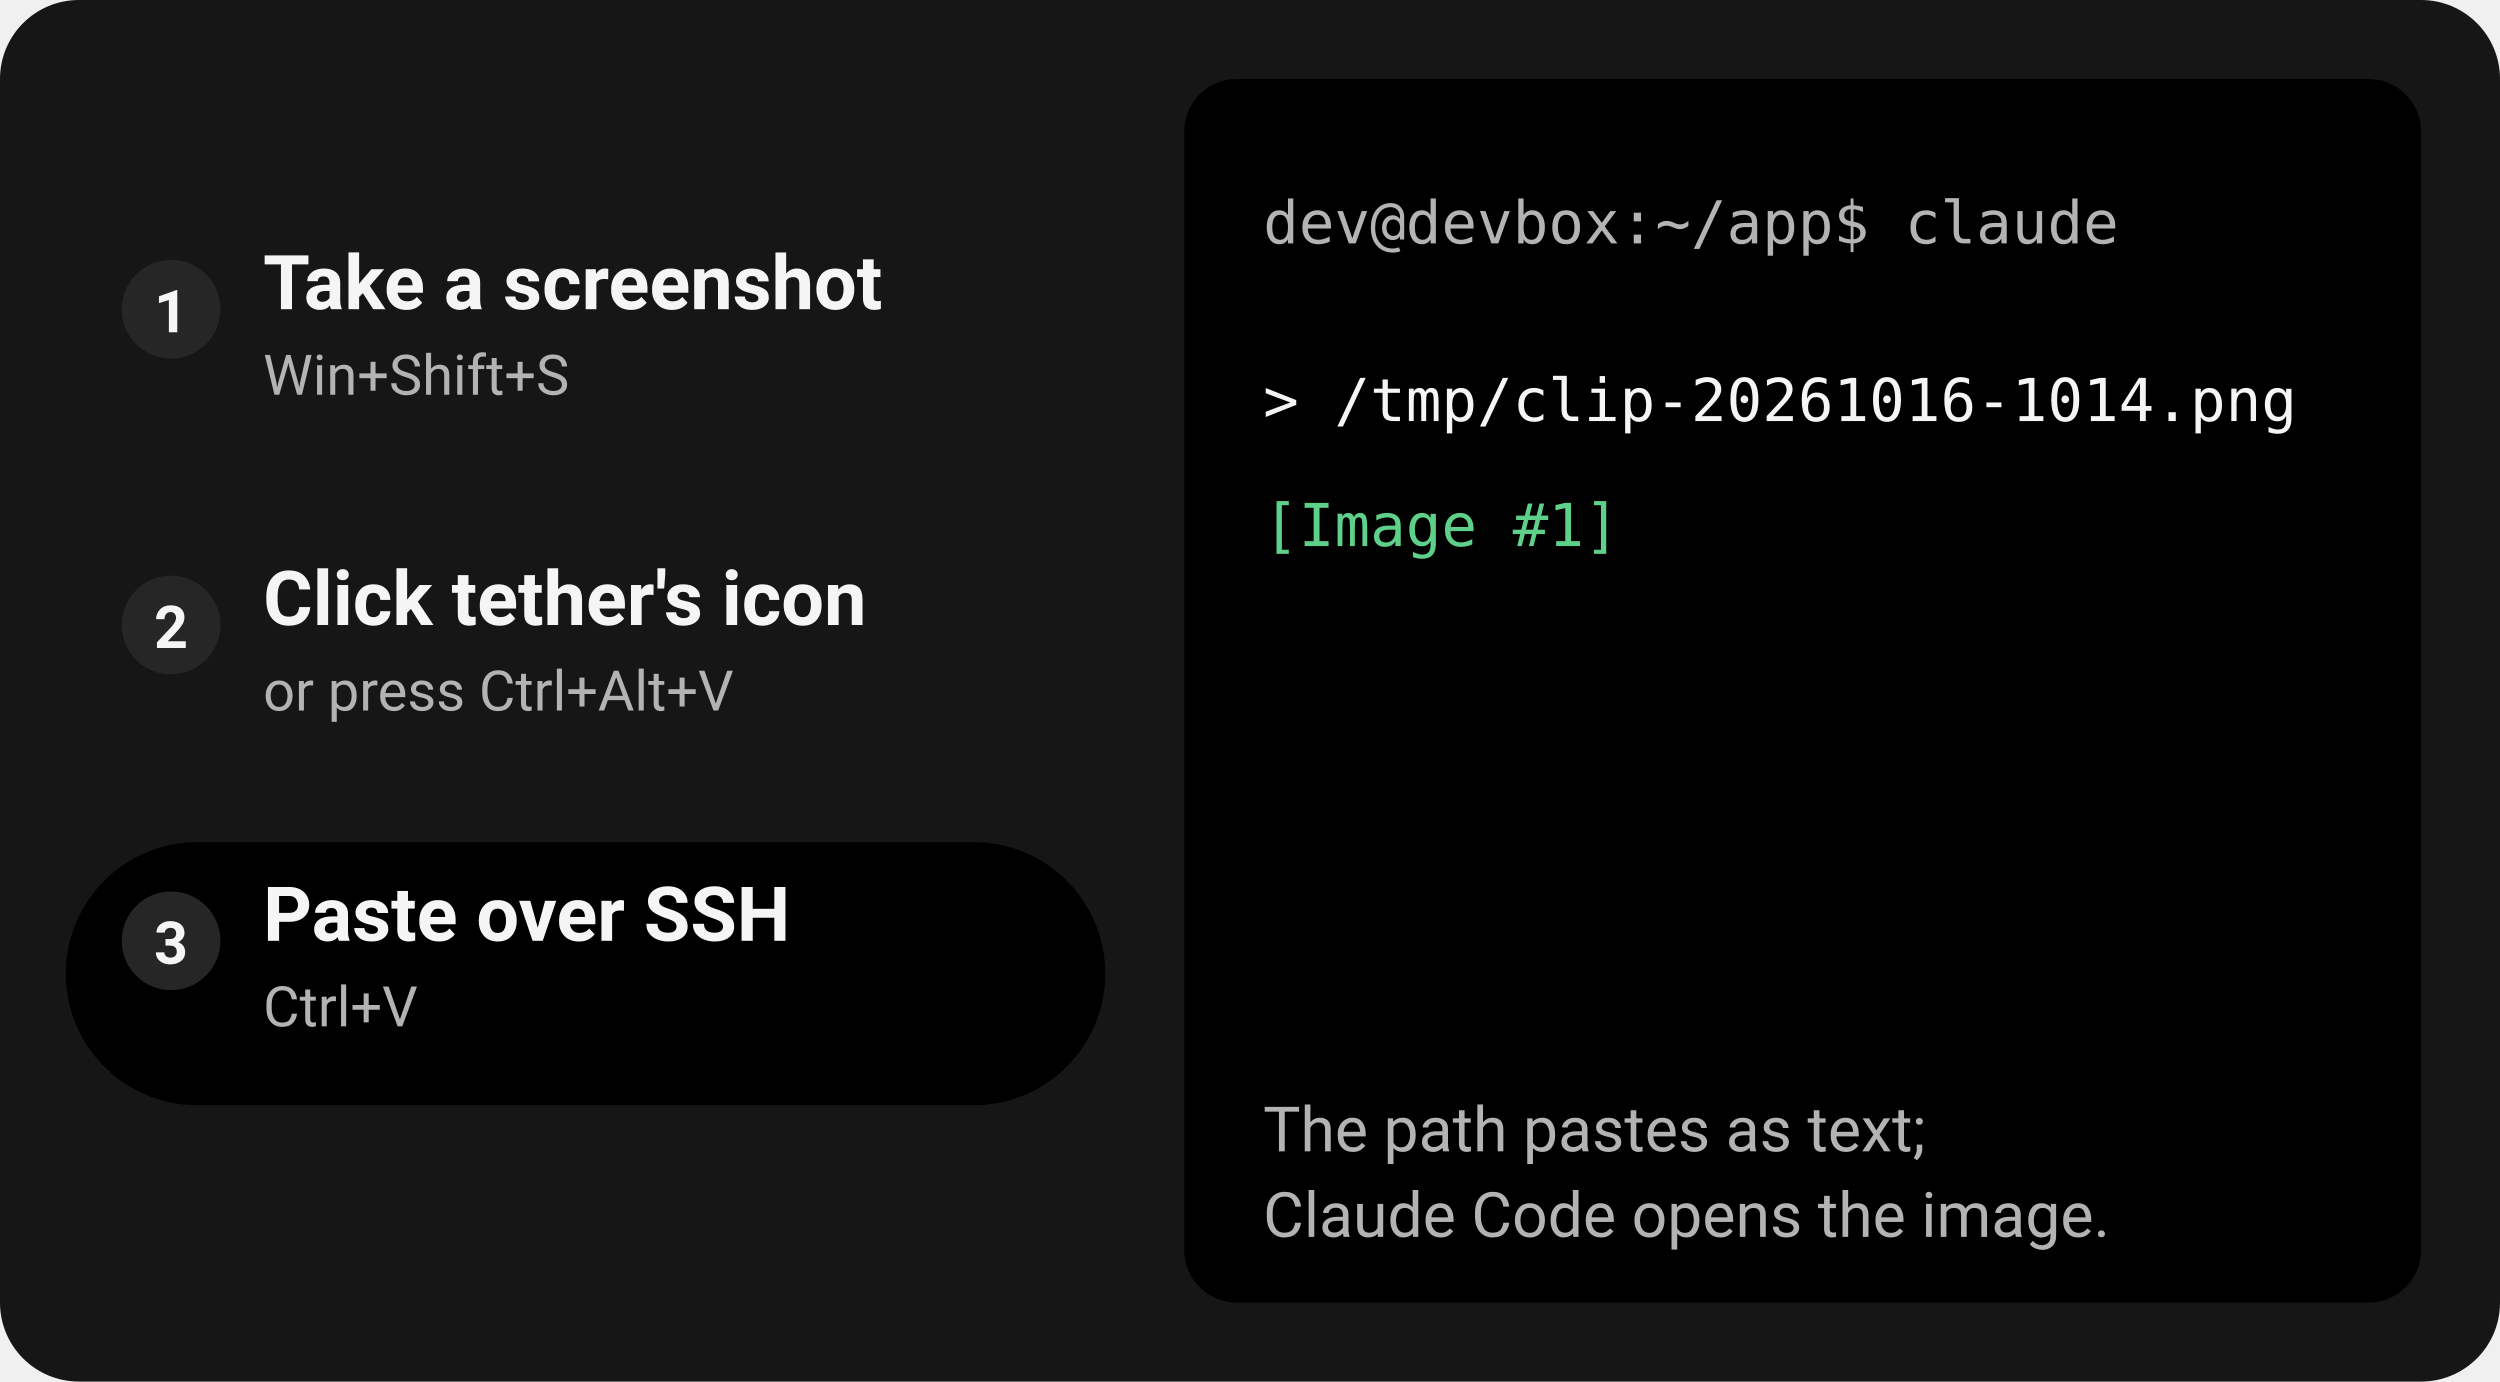
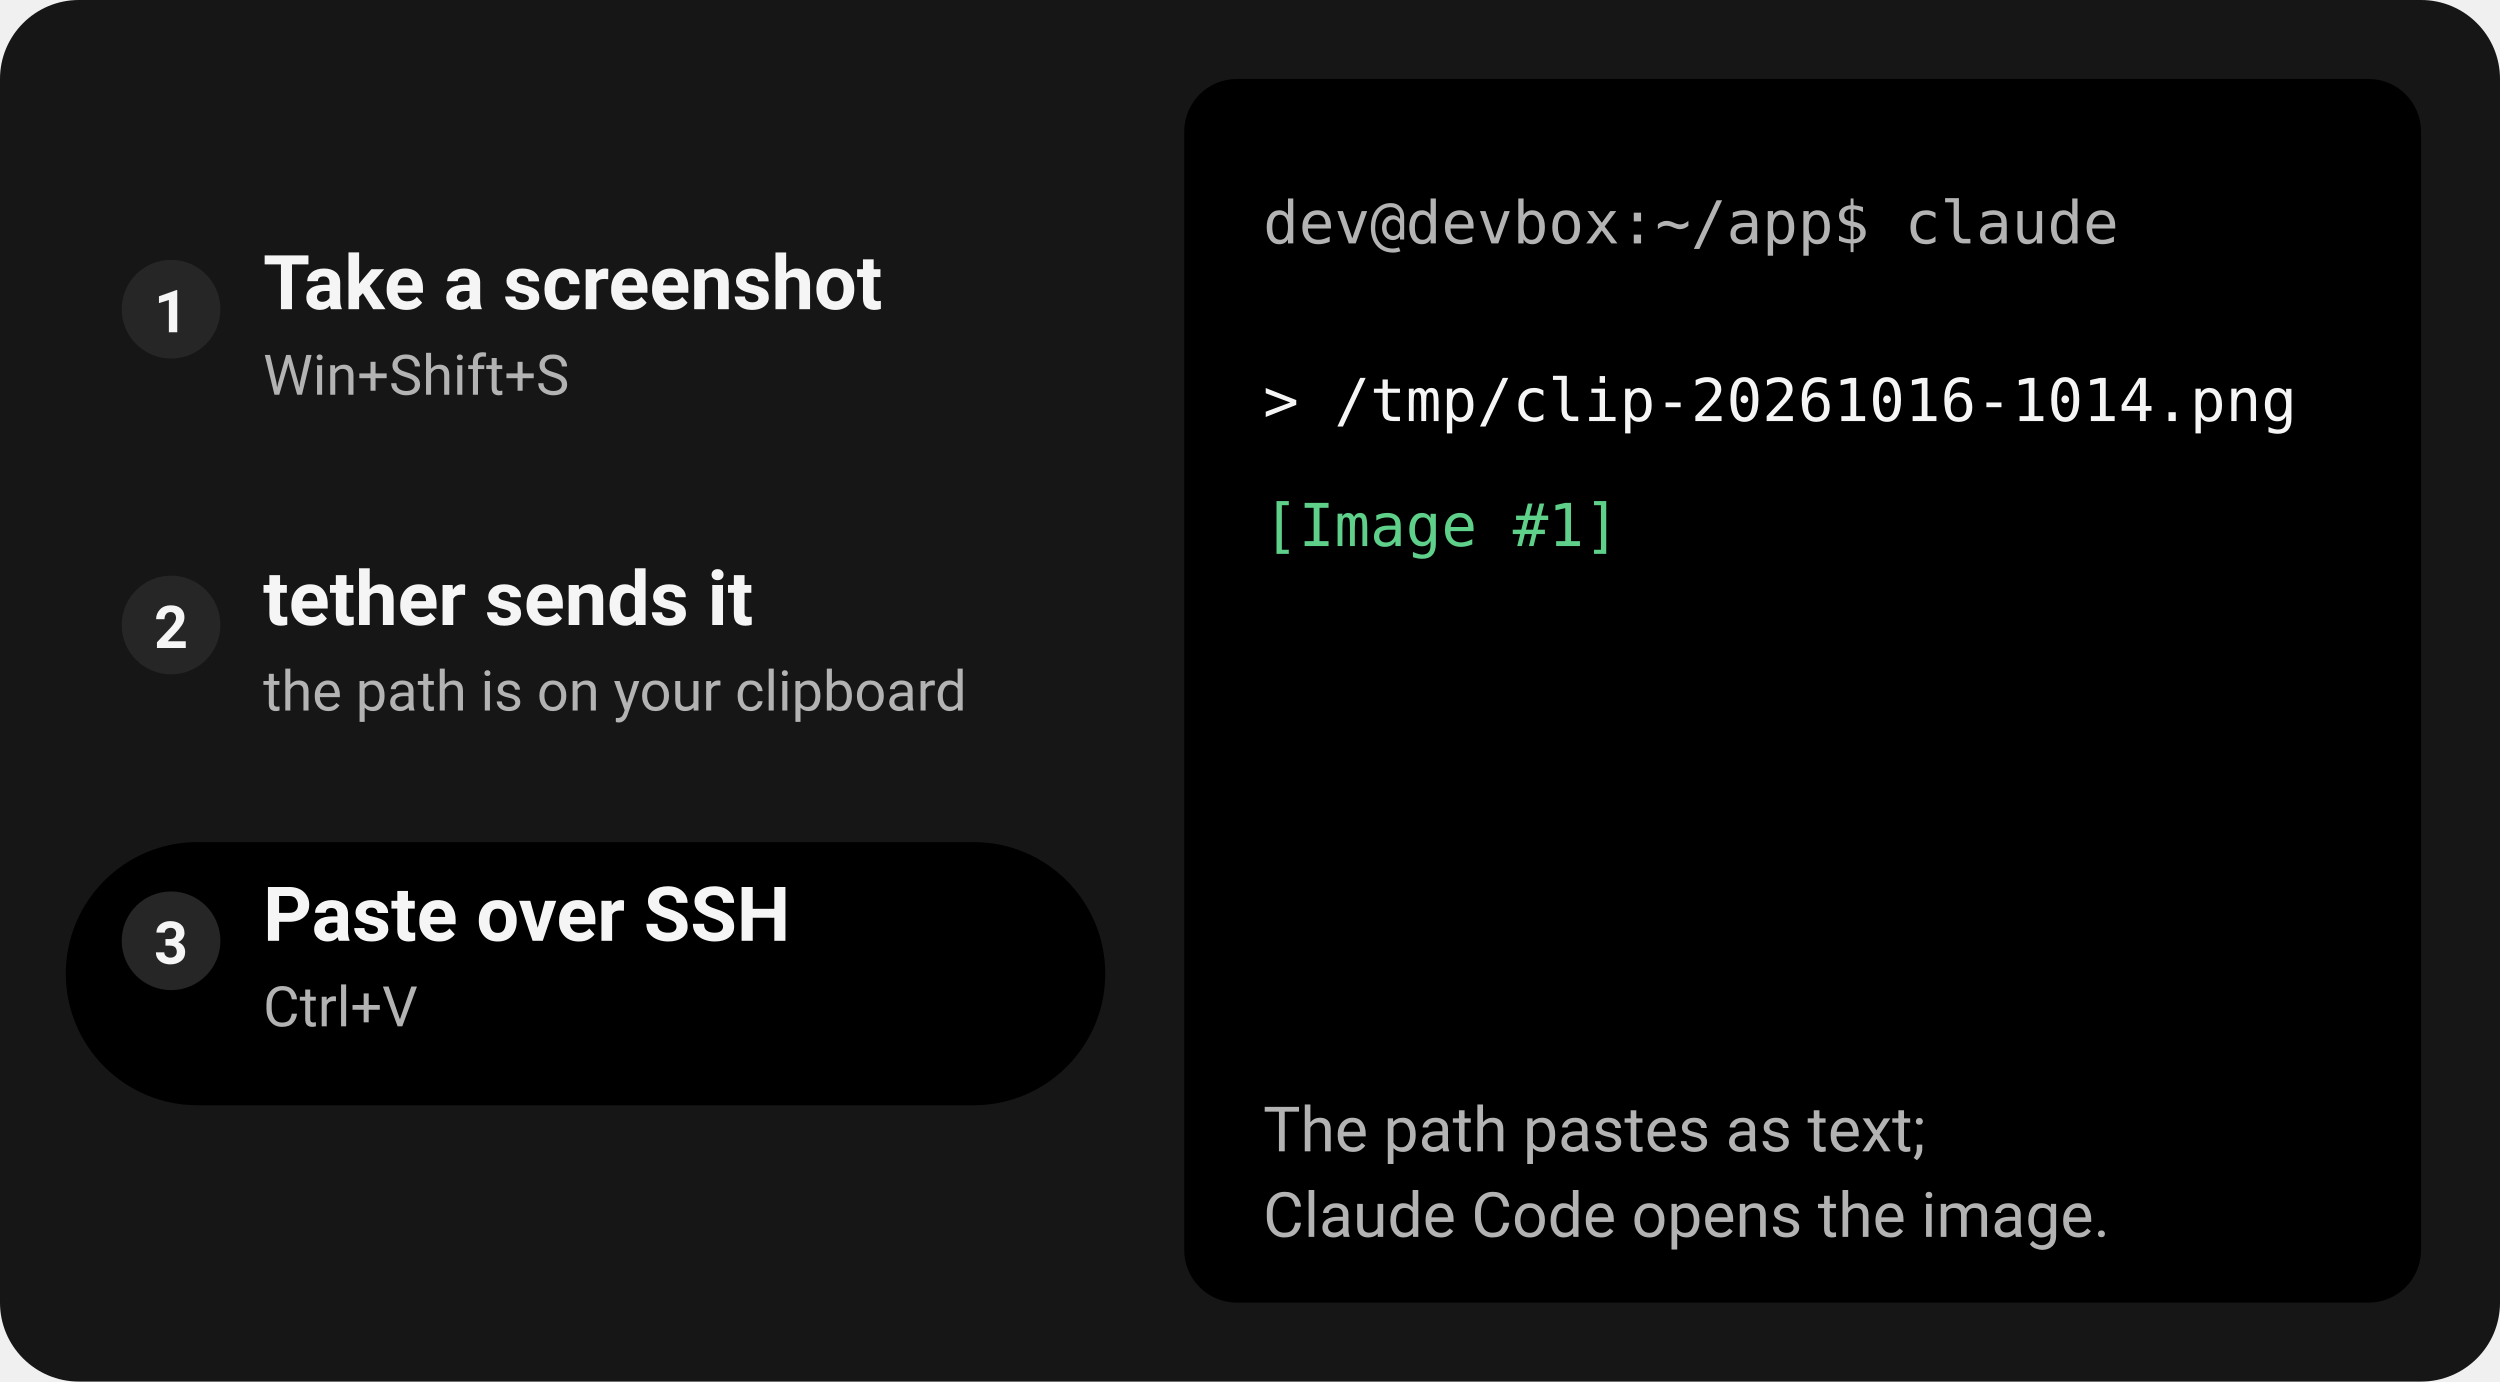
<svg xmlns="http://www.w3.org/2000/svg" viewBox="0 0 760 420" font-family="'Segoe UI Variable Text','Segoe UI',system-ui,-apple-system,Roboto,sans-serif">
  <style>
.l { font-size: 23px; font-weight: 600; fill: #F5F5F5 }
.k { font-size: 17px; fill: #B3B3B3 }
.n { font-size: 18px; font-weight: 600; fill: #F5F5F5 }
.c { font-size: 19px; fill: #B3B3B3 }
.m { font-family: Consolas, 'Cascadia Mono', Menlo, monospace; font-size: 18px }
- .s1, .s2, .wait, .cur { opacity: 0 }
+ .s1, .s2, .wait { opacity: 0 }
.s3, .sent { opacity: 1 }
.pill { transform: translateY(192px) }
@media (prefers-reduced-motion: no-preference) {
  .s1 { animation: s1 12s infinite } .s2 { animation: s2 12s infinite } .s3 { animation: s3 12s infinite }
  .pill { animation: pill 12s infinite }
-   .wait { animation: wait 12s infinite } .sent { animation: sent 12s infinite } .cur { animation: cur 12s infinite }
-   .s1, .s2, .s3, .pill, .wait, .sent, .cur { animation-timing-function: cubic-bezier(0.22, 1, 0.36, 1) }
+   .wait { animation: wait 12s infinite } .sent { animation: sent 12s infinite }
+   .s1, .s2, .s3, .pill, .wait, .sent { animation-timing-function: cubic-bezier(0.22, 1, 0.36, 1) }
}
@keyframes s1 { 0%, 26% { opacity: 1 } 28%, 98% { opacity: 0 } 100% { opacity: 1 } }
@keyframes s2 { 0%, 26% { opacity: 0 } 28%, 60% { opacity: 1 } 62%, 100% { opacity: 0 } }
@keyframes s3 { 0%, 60% { opacity: 0 } 62%, 98% { opacity: 1 } 100% { opacity: 0 } }
@keyframes pill { 0%, 26% { transform: translateY(0) } 28%, 60% { transform: translateY(96px) } 62%, 98% { transform: translateY(192px) } 100% { transform: translateY(0) } }
@keyframes wait { 0%, 44% { opacity: 1 } 45%, 100% { opacity: 0 } }
@keyframes sent { 0%, 44% { opacity: 0 } 45%, 100% { opacity: 1 } }
- @keyframes cur { 0%, 29% { opacity: 0; transform: translate(650px, 170px) } 31% { opacity: 1; transform: translate(650px, 170px) }
-   40%, 43% { opacity: 1; transform: translate(522px, 340px) } 44% { opacity: 1; transform: translate(522px, 340px) scale(0.92) }
-   45%, 56% { opacity: 1; transform: translate(522px, 340px) } 58%, 100% { opacity: 0; transform: translate(522px, 340px) } }
</style>
  <rect width="760" height="420" rx="24" fill="#161616" />
  <rect class="pill" x="20" y="64" width="316" height="80" rx="40" fill="#000000" />
  <circle cx="52" cy="94" r="15" fill="#262626" />
  <text x="52" y="101" text-anchor="middle" class="n">1</text>
  <text x="80" y="94" class="l">Take a screenshot</text>
  <text x="80" y="120" class="k">Win+Shift+S</text>
  <circle cx="52" cy="190" r="15" fill="#262626" />
  <text x="52" y="197" text-anchor="middle" class="n">2</text>
-   <text x="80" y="190" class="l">Click tether's icon</text>
-   <text x="80" y="216" class="k">or press Ctrl+Alt+V</text>
+   <text x="80" y="190" class="l">tether sends it</text>
+   <text x="80" y="216" class="k">the path is on your clipboard</text>
  <circle cx="52" cy="286" r="15" fill="#262626" />
  <text x="52" y="293" text-anchor="middle" class="n">3</text>
  <text x="80" y="286" class="l">Paste over SSH</text>
  <text x="80" y="312" class="k">Ctrl+V</text>
  <rect x="360" y="24" width="376" height="372" rx="16" fill="#000000" />
  <g class="s1">
    <rect x="396" y="78" width="220" height="12" rx="6" fill="#262626" />
    <rect x="396" y="108" width="260" height="12" rx="6" fill="#262626" />
    <rect x="396" y="138" width="180" height="12" rx="6" fill="#262626" />
    <rect x="396" y="168" width="240" height="12" rx="6" fill="#262626" />
    <rect x="396" y="198" width="140" height="12" rx="6" fill="#262626" />
    <rect x="380" y="62" width="336" height="180" fill="none" stroke="#F5F5F5" stroke-width="2.5" stroke-dasharray="10 7" />
    <rect x="375" y="57" width="10" height="10" fill="#F5F5F5" />
    <rect x="375" y="237" width="10" height="10" fill="#F5F5F5" />
    <rect x="711" y="57" width="10" height="10" fill="#F5F5F5" />
    <rect x="711" y="237" width="10" height="10" fill="#F5F5F5" />
    <text x="548" y="300" text-anchor="middle" class="c">Copied to the clipboard</text>
  </g>
  <g class="s2">
    <rect x="380" y="306" width="336" height="72" rx="14" fill="#262626" />
    <rect x="398" y="324" width="36" height="36" rx="8" fill="#3a3a3a" />
    <rect x="446" y="324" width="36" height="36" rx="8" fill="#3a3a3a" />
    <g class="wait">
      <rect x="494" y="320" width="44" height="44" rx="10.08" fill="#0B0F24" />
      <polygon points="508.821,336.500 508.821,336.500 508.966,337.217 509.160,337.921 509.398,338.612 509.684,339.285 510.012,339.938 510.385,340.568 510.797,341.171 511.248,341.747 511.738,342.290 512.260,342.799 512.817,343.274 513.404,343.711 514.018,344.106 514.658,344.460 515.320,344.772 516.000,345.038 516.000,349.333 515.993,349.574 515.969,349.812 515.930,350.048 515.875,350.283 515.806,350.512 515.721,350.736 515.622,350.956 515.509,351.167 515.382,351.370 515.243,351.566 515.091,351.752 514.926,351.926 514.751,352.091 514.566,352.243 514.370,352.382 514.167,352.509 513.956,352.622 513.736,352.721 513.512,352.806 513.283,352.875 513.048,352.930 512.812,352.969 512.573,352.993 512.333,353.000 503.167,353.000 502.926,352.993 502.688,352.969 502.452,352.930 502.217,352.875 501.988,352.806 501.764,352.721 501.544,352.622 501.333,352.509 501.130,352.382 500.934,352.243 500.748,352.091 500.574,351.926 500.409,351.752 500.257,351.566 500.118,351.370 499.991,351.167 499.878,350.956 499.779,350.736 499.694,350.512 499.625,350.283 499.570,350.048 499.531,349.812 499.507,349.574 499.500,349.333 499.500,340.167 499.507,339.926 499.531,339.688 499.570,339.452 499.625,339.217 499.694,338.988 499.779,338.764 499.878,338.544 499.991,338.333 500.118,338.130 500.257,337.934 500.409,337.748 500.574,337.574 500.748,337.409 500.934,337.257 501.130,337.118 501.333,336.991 501.544,336.878 501.764,336.779 501.988,336.694 502.217,336.625 502.452,336.570 502.688,336.531 502.926,336.507 503.167,336.500" fill="#FFFFFF" />
-       <circle cx="519.67" cy="334.67" r="7.23" fill="none" stroke="#B3B3B3" stroke-width="2.96" />
-       <text x="548" y="282" text-anchor="middle" class="c">A screenshot is waiting</text>
+       <circle cx="519.67" cy="334.67" r="8.71" fill="#FFFFFF" />
+       <text x="548" y="282" text-anchor="middle" class="c">Sending…</text>
    </g>
    <g class="sent">
      <rect x="494" y="320" width="44" height="44" rx="10.08" fill="#0B0F24" />
      <polygon points="508.821,336.500 508.821,336.500 508.966,337.217 509.160,337.921 509.398,338.612 509.684,339.285 510.012,339.938 510.385,340.568 510.797,341.171 511.248,341.747 511.738,342.290 512.260,342.799 512.817,343.274 513.404,343.711 514.018,344.106 514.658,344.460 515.320,344.772 516.000,345.038 516.000,349.333 515.993,349.574 515.969,349.812 515.930,350.048 515.875,350.283 515.806,350.512 515.721,350.736 515.622,350.956 515.509,351.167 515.382,351.370 515.243,351.566 515.091,351.752 514.926,351.926 514.751,352.091 514.566,352.243 514.370,352.382 514.167,352.509 513.956,352.622 513.736,352.721 513.512,352.806 513.283,352.875 513.048,352.930 512.812,352.969 512.573,352.993 512.333,353.000 503.167,353.000 502.926,352.993 502.688,352.969 502.452,352.930 502.217,352.875 501.988,352.806 501.764,352.721 501.544,352.622 501.333,352.509 501.130,352.382 500.934,352.243 500.748,352.091 500.574,351.926 500.409,351.752 500.257,351.566 500.118,351.370 499.991,351.167 499.878,350.956 499.779,350.736 499.694,350.512 499.625,350.283 499.570,350.048 499.531,349.812 499.507,349.574 499.500,349.333 499.500,340.167 499.507,339.926 499.531,339.688 499.570,339.452 499.625,339.217 499.694,338.988 499.779,338.764 499.878,338.544 499.991,338.333 500.118,338.130 500.257,337.934 500.409,337.748 500.574,337.574 500.748,337.409 500.934,337.257 501.130,337.118 501.333,336.991 501.544,336.878 501.764,336.779 501.988,336.694 502.217,336.625 502.452,336.570 502.688,336.531 502.926,336.507 503.167,336.500" fill="#FFFFFF" />
      <circle cx="519.67" cy="334.67" r="8.71" fill="#5FD08A" />
      <polyline points="515.14,335.02 518.45,338.15 524.19,331.36" fill="none" stroke="#0B0F24" stroke-width="2.96" stroke-linecap="round" stroke-linejoin="round" />
      <text x="548" y="282" text-anchor="middle" class="c" style="fill:#5FD08A">Sent: the path is on the clipboard</text>
-     </g>
-     <g class="cur">
-       <polygon points="0,0 0,30 8,23 14,36 20,33 14,21 24,20" fill="#F5F5F5" stroke="#000000" stroke-width="2" />
    </g>
  </g>
  <g class="s3">
    <text x="384" y="74" class="m" style="fill:#B3B3B3">dev@devbox:~/app$ claude</text>
    <text x="384" y="128" class="m" style="fill:#F5F5F5">&gt; /tmp/clip-20261016-1014.png</text>
    <text x="384" y="166" class="m" style="fill:#5FD08A">[Image #1]</text>
    <text x="384" y="350" class="c">The path pastes as text;</text>
    <text x="384" y="376" class="c">Claude Code opens the image.</text>
  </g>
</svg>
